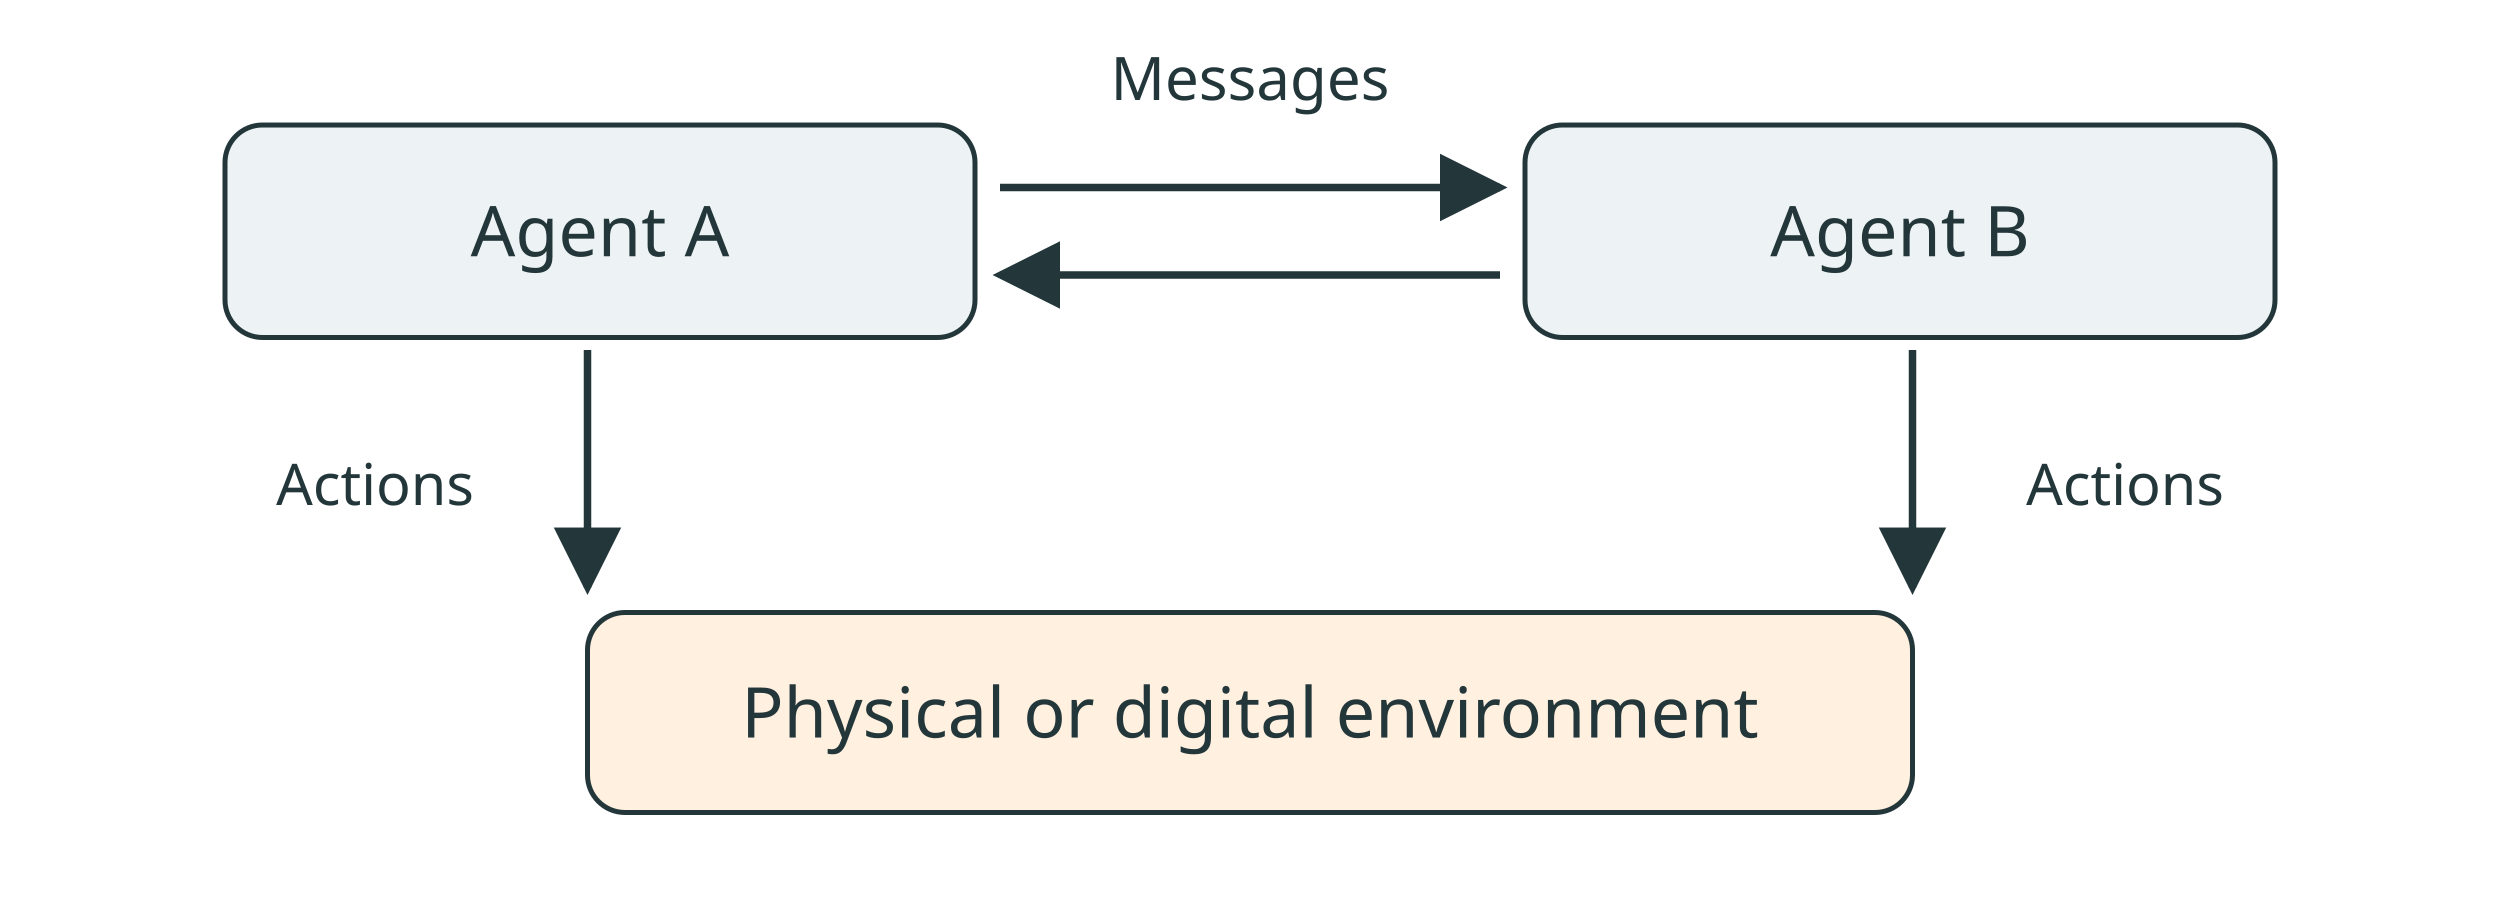
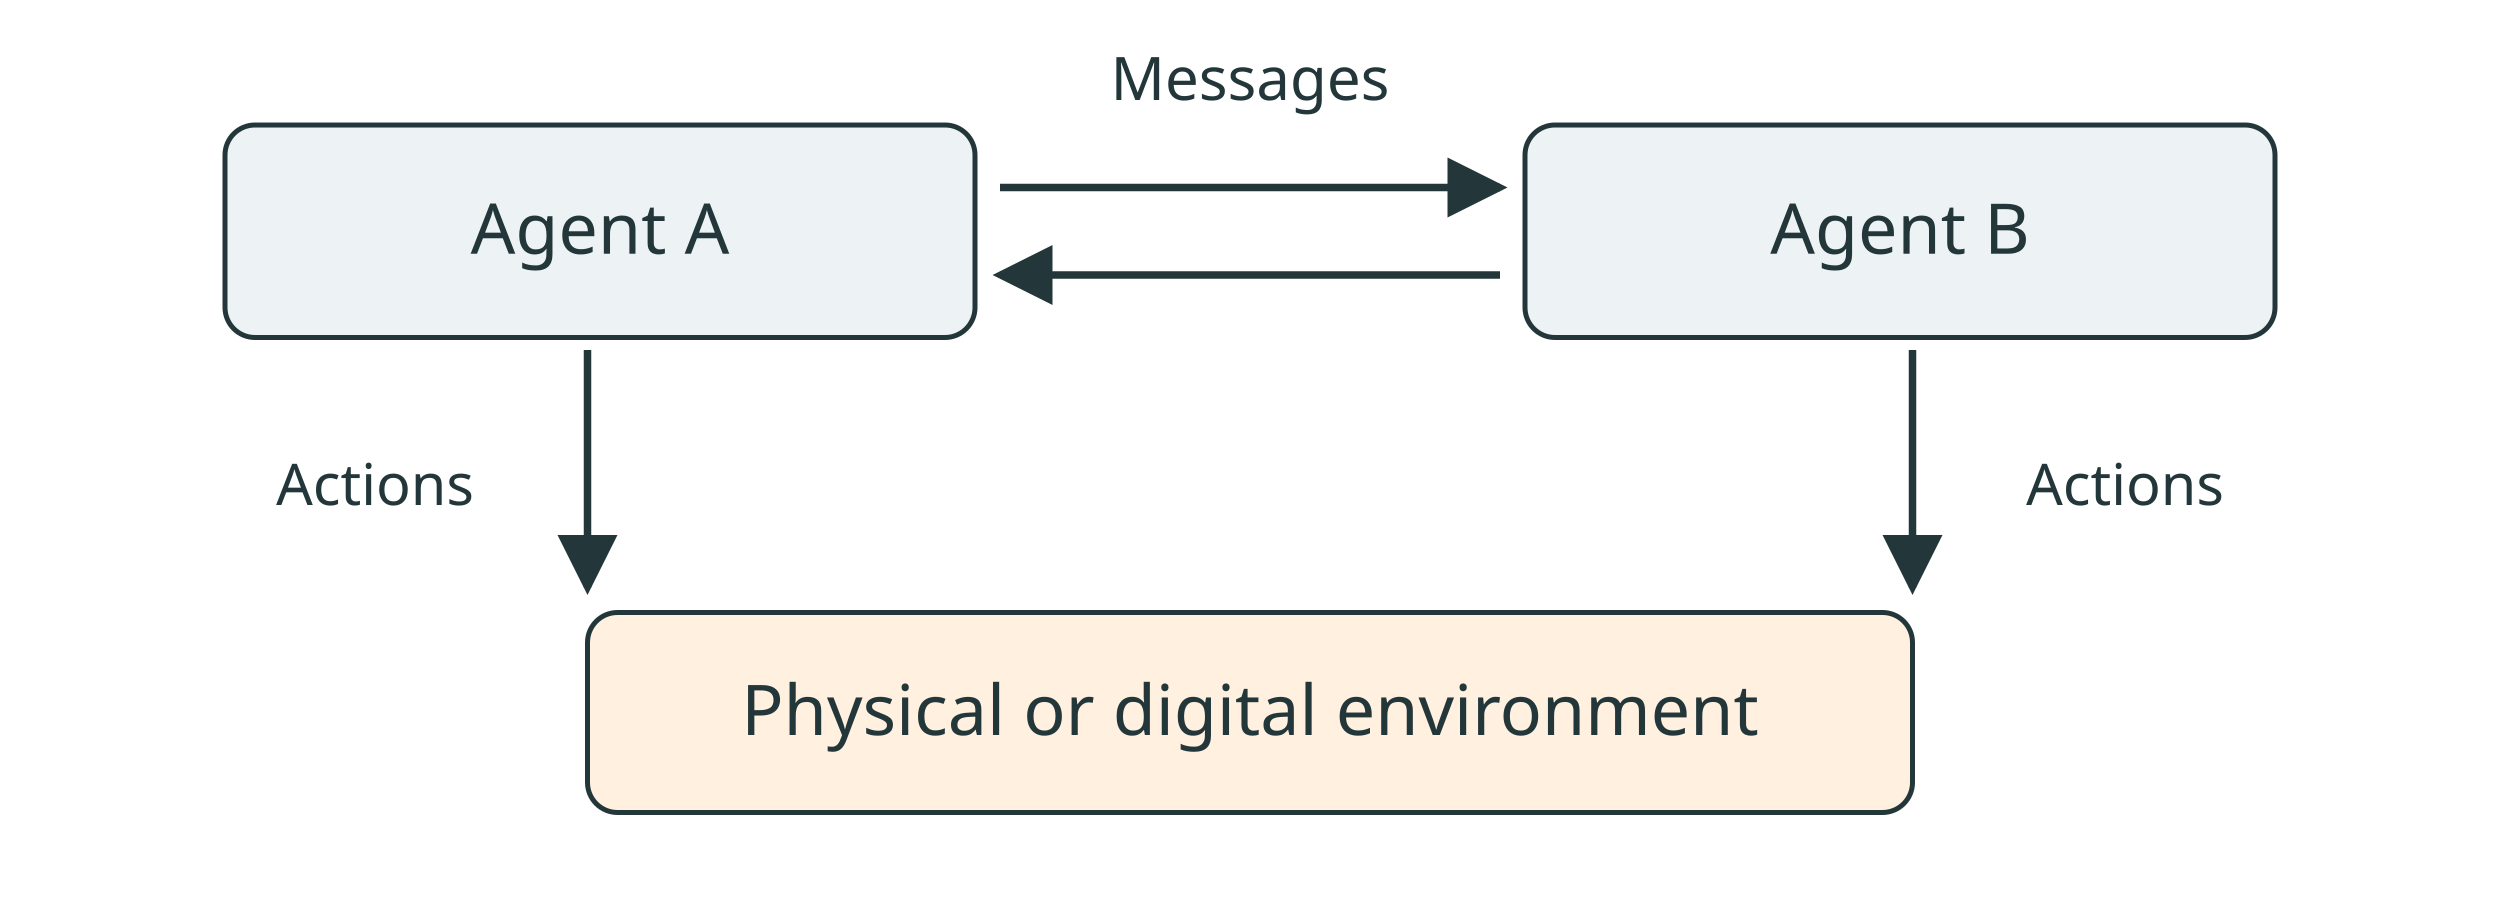
<svg xmlns="http://www.w3.org/2000/svg" viewBox="0 0 1000 360">
  <defs>
-     <marker id="arrow" markerWidth="9" markerHeight="9" refX="8" refY="4.5" orient="auto">
-       <path d="M0 0 L9 4.5 L0 9 Z" fill="#23373b" />
+     <marker id="arrow" markerWidth="8" markerHeight="8" refX="7" refY="4" orient="auto">
+       <path d="M0 0 L8 4 L0 8 Z" fill="#23373b" />
+     </marker>
+     <marker id="arrow-accent" markerWidth="8" markerHeight="8" refX="7" refY="4" orient="auto">
+       <path d="M0 0 L8 4 L0 8 Z" fill="#eb811b" />
    </marker>
  </defs>
  <g font-family="Fira Sans, sans-serif">
-     <rect x="90" y="50" width="300" height="85" rx="15" fill="#edf3f4" stroke="#23373b" stroke-width="2" />
-     <text x="240.0" y="102.5" font-size="28" text-anchor="middle" fill="#23373b">Agent A</text>
-     <rect x="610" y="50" width="300" height="85" rx="15" fill="#edf3f4" stroke="#23373b" stroke-width="2" />
-     <text x="760.0" y="102.5" font-size="28" text-anchor="middle" fill="#23373b">Agent B</text>
+     <rect x="90" y="50" width="300" height="85" rx="12" fill="#edf3f4" stroke="#23373b" stroke-width="2" />
+     <text x="240.0" y="101.5" font-size="28" text-anchor="middle" fill="#23373b">Agent A</text>
+     <rect x="610" y="50" width="300" height="85" rx="12" fill="#edf3f4" stroke="#23373b" stroke-width="2" />
+     <text x="760.0" y="101.5" font-size="28" text-anchor="middle" fill="#23373b">Agent B</text>
    <path d="M400 75 L600 75" fill="none" stroke="#23373b" stroke-width="3" marker-end="url(#arrow)" />
    <path d="M600 110 L400 110" fill="none" stroke="#23373b" stroke-width="3" marker-end="url(#arrow)" />
    <text x="500" y="40" font-size="24" text-anchor="middle" fill="#23373b">Messages</text>
-     <rect x="235" y="245" width="530" height="80" rx="15" fill="#fff0df" stroke="#23373b" stroke-width="2" />
-     <text x="500.0" y="295.0" font-size="28" text-anchor="middle" fill="#23373b">Physical or digital environment</text>
+     <rect x="235" y="245" width="530" height="80" rx="12" fill="#fff0df" stroke="#23373b" stroke-width="2" />
+     <text x="500.0" y="294.0" font-size="28" text-anchor="middle" fill="#23373b">Physical or digital environment</text>
    <path d="M235 140 L235 235" fill="none" stroke="#23373b" stroke-width="3" marker-end="url(#arrow)" />
    <path d="M765 140 L765 235" fill="none" stroke="#23373b" stroke-width="3" marker-end="url(#arrow)" />
    <text x="150" y="202" font-size="23" text-anchor="middle" fill="#23373b">Actions</text>
    <text x="850" y="202" font-size="23" text-anchor="middle" fill="#23373b">Actions</text>
  </g>
</svg>
